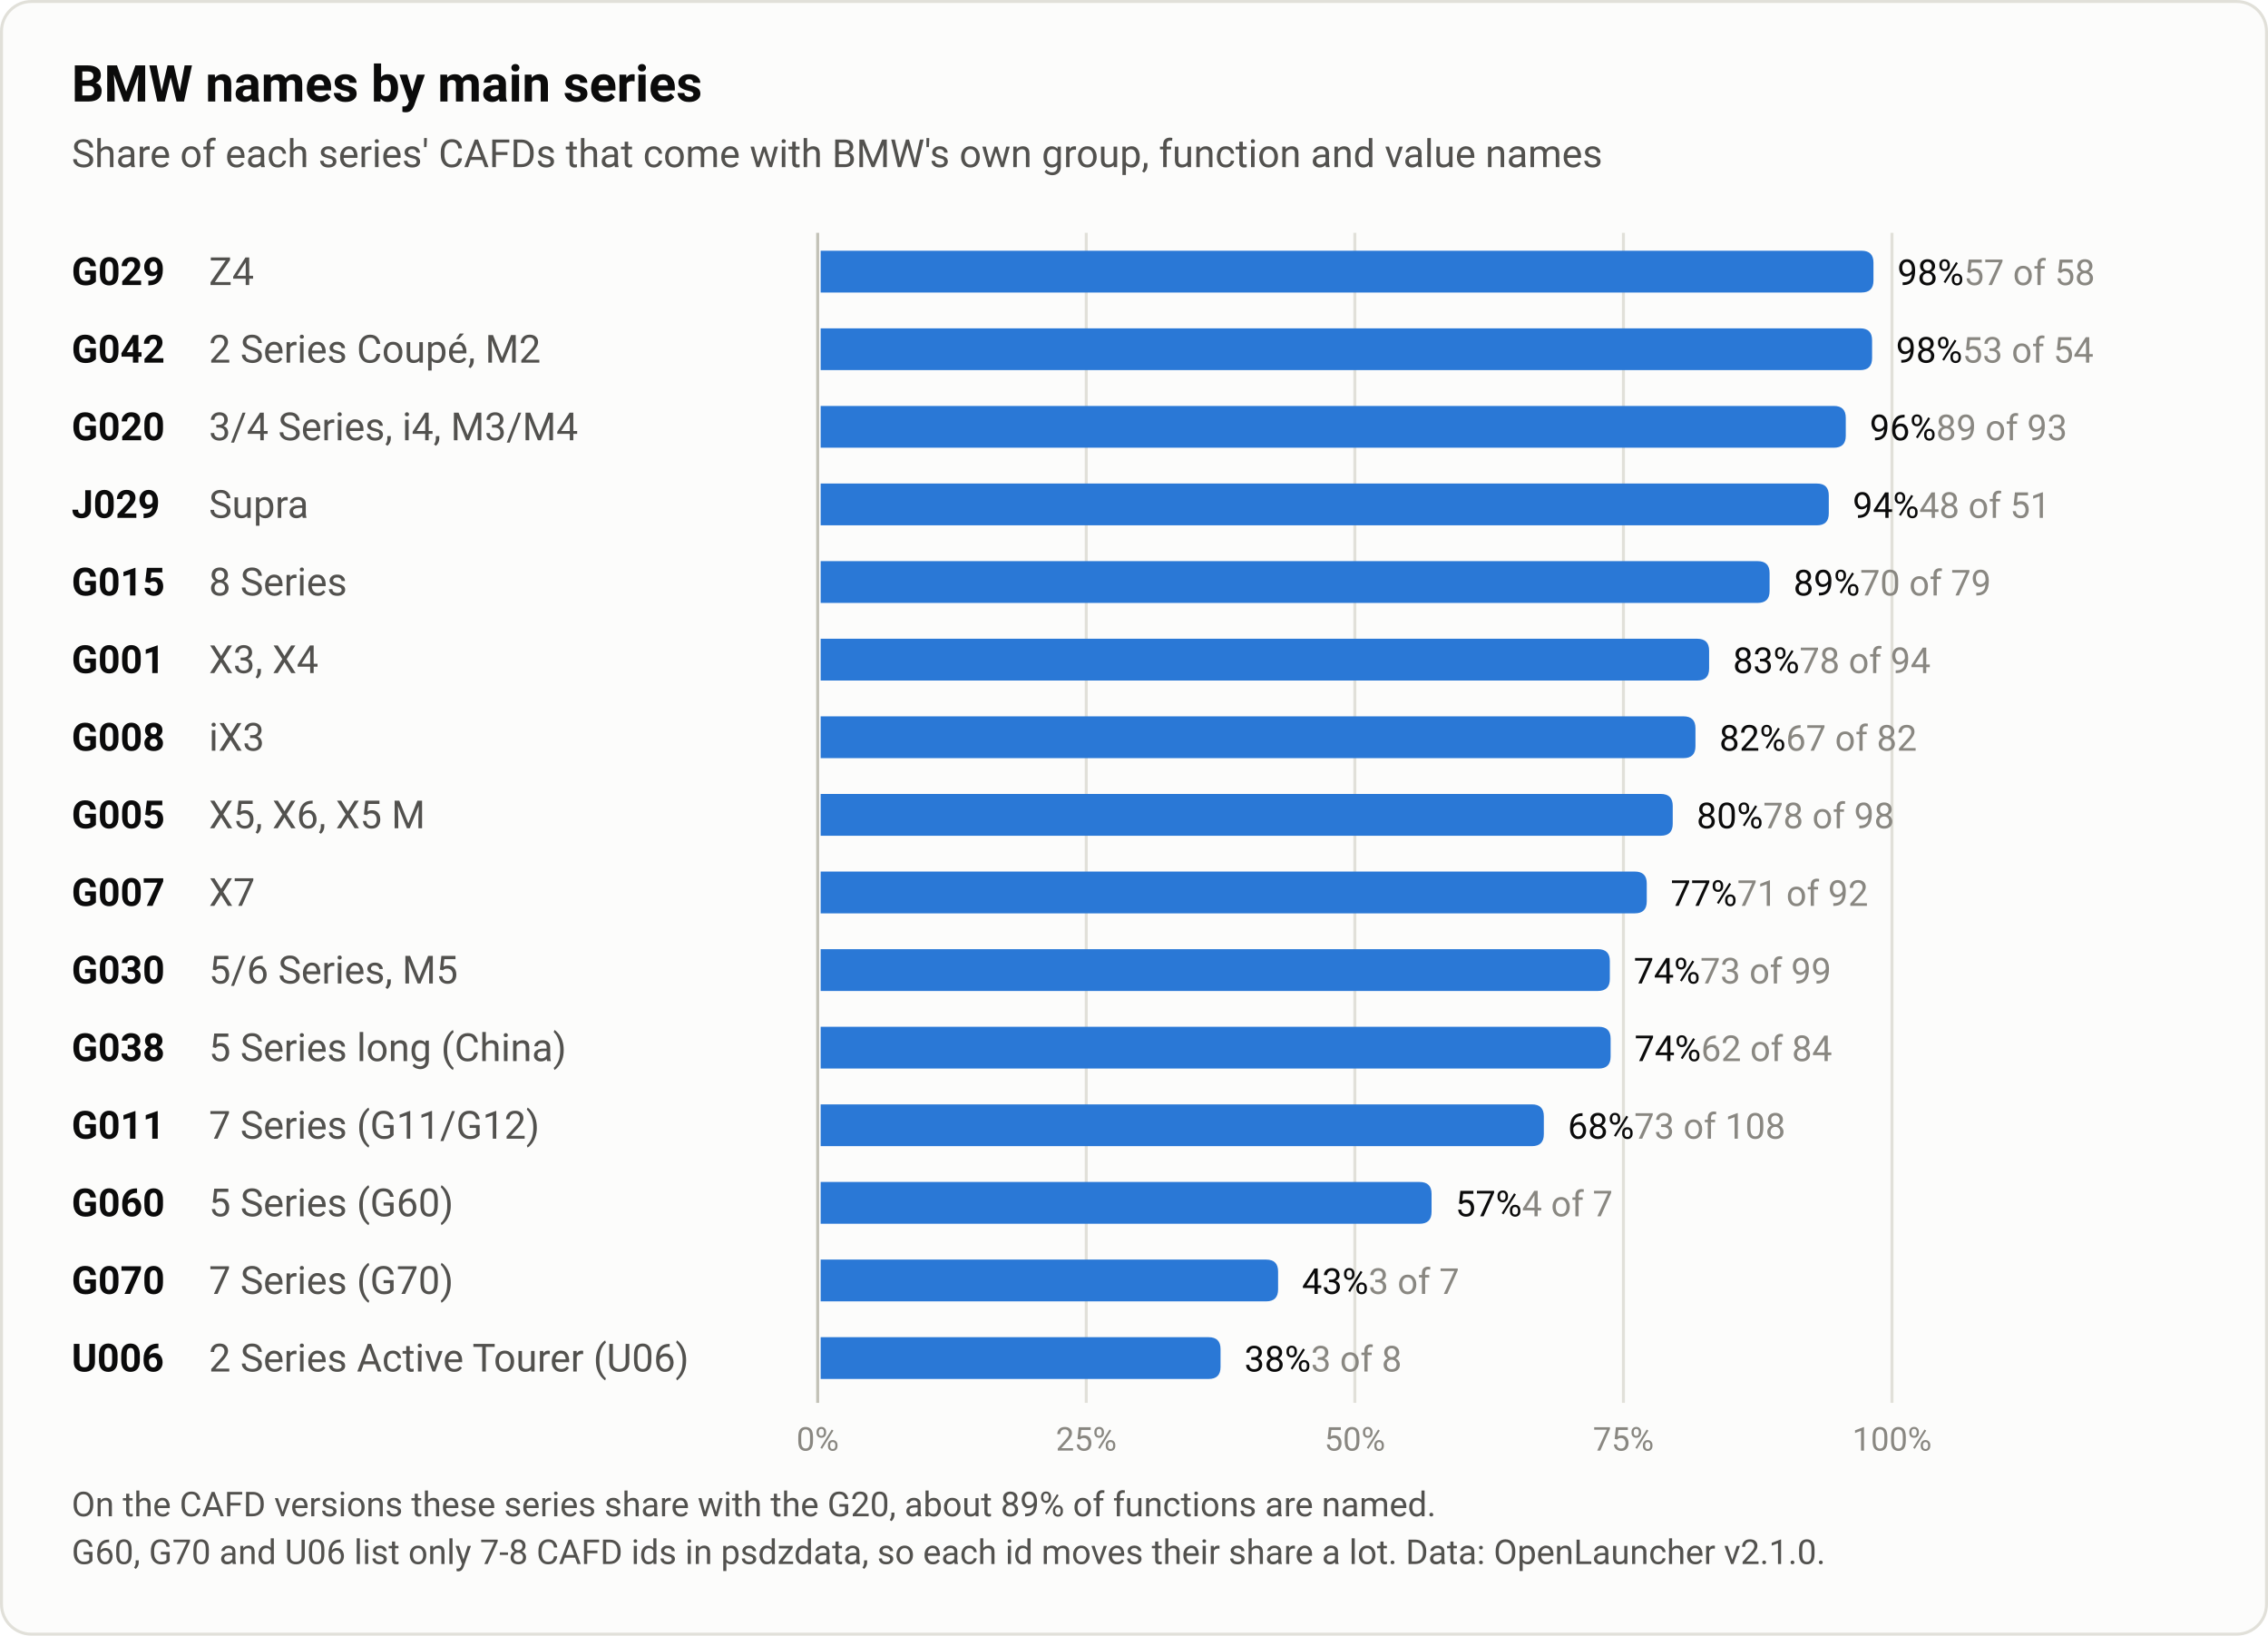
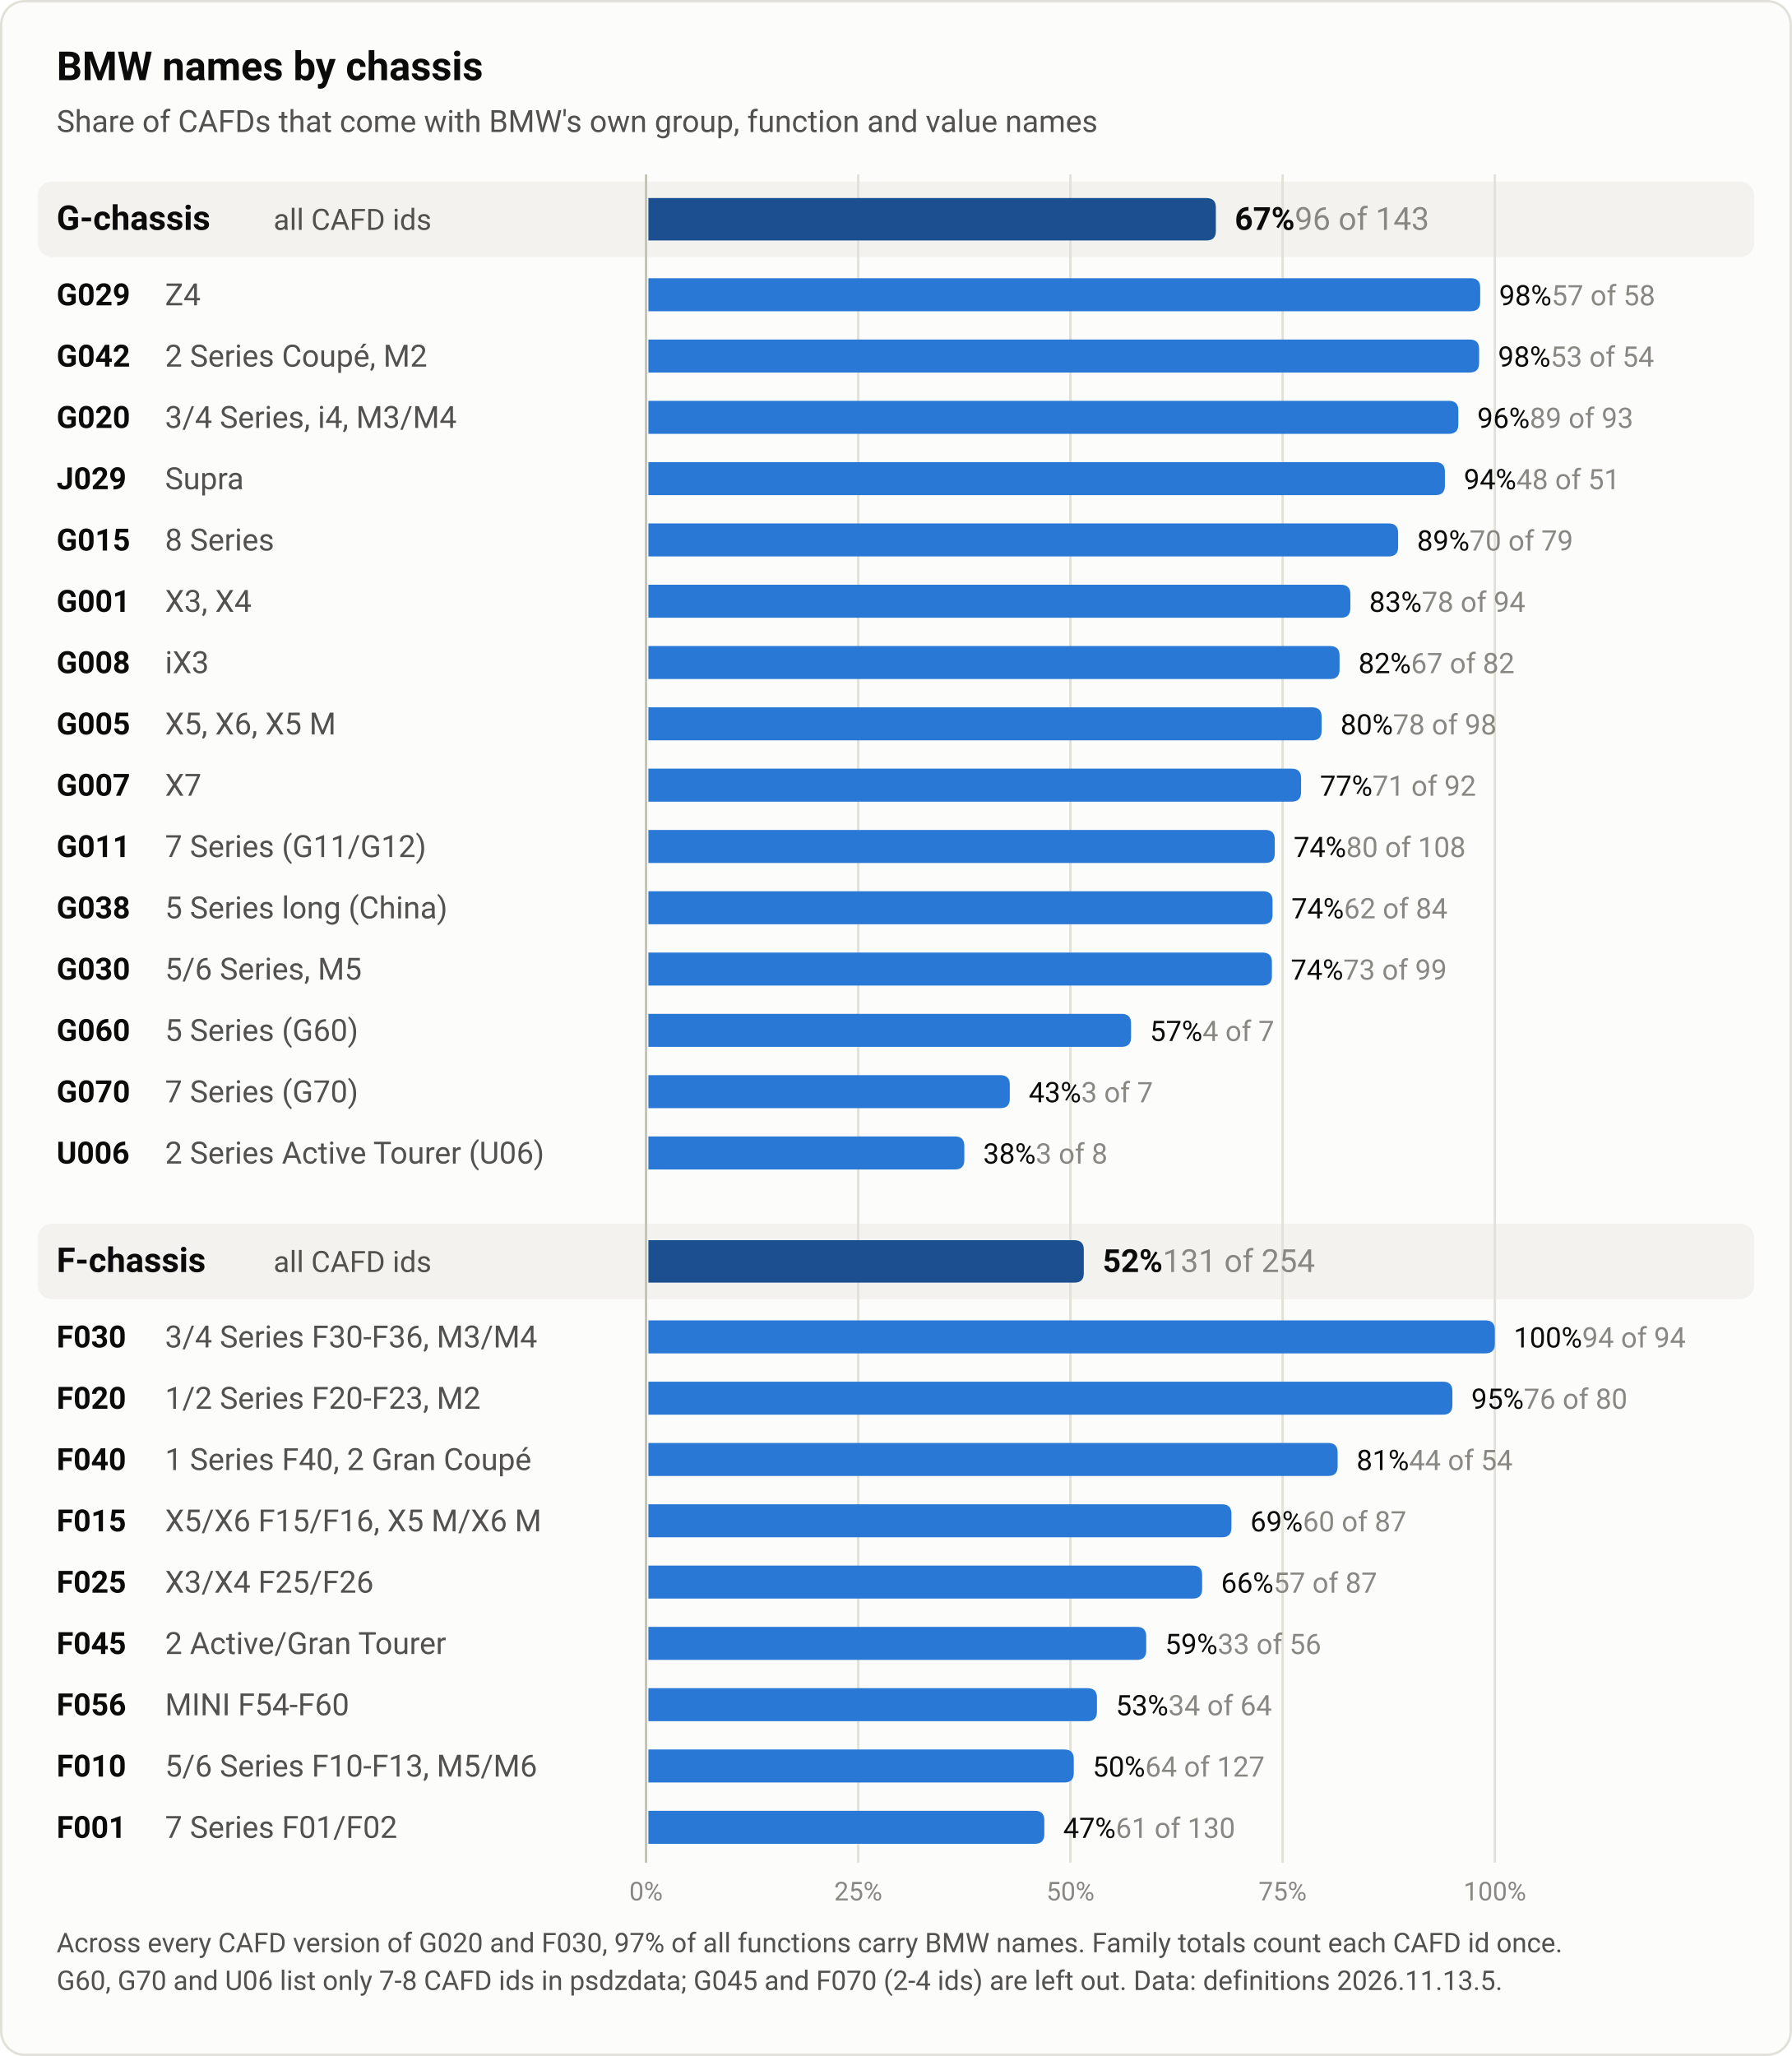
- <svg xmlns="http://www.w3.org/2000/svg" width="760" height="548" viewBox="0 0 760 548" font-family="system-ui, -apple-system, 'Segoe UI', Roboto, Helvetica, Arial, sans-serif" role="img" aria-labelledby="t d">
-   <rect x="0.5" y="0.5" width="759" height="547" rx="10" fill="#fcfcfb" stroke="#e1e0d9" />
-   <text x="24" y="34" font-size="17" font-weight="600" fill="#0b0b0b">BMW names by main series</text>
-   <text x="24" y="56" font-size="13" fill="#52514e">Share of each series' CAFDs that come with BMW's own group, function and value names</text>
-   <line x1="274.0" y1="78" x2="274.0" y2="470" stroke="#c3c2b7" stroke-width="1" />
-   <text x="274.0" y="486" font-size="11" fill="#898781" text-anchor="middle">0%</text>
-   <line x1="364.0" y1="78" x2="364.0" y2="470" stroke="#e1e0d9" stroke-width="1" />
-   <text x="364.0" y="486" font-size="11" fill="#898781" text-anchor="middle">25%</text>
-   <line x1="454.0" y1="78" x2="454.0" y2="470" stroke="#e1e0d9" stroke-width="1" />
-   <text x="454.0" y="486" font-size="11" fill="#898781" text-anchor="middle">50%</text>
-   <line x1="544.0" y1="78" x2="544.0" y2="470" stroke="#e1e0d9" stroke-width="1" />
-   <text x="544.0" y="486" font-size="11" fill="#898781" text-anchor="middle">75%</text>
-   <line x1="634.0" y1="78" x2="634.0" y2="470" stroke="#e1e0d9" stroke-width="1" />
-   <text x="634.0" y="486" font-size="11" fill="#898781" text-anchor="middle">100%</text>
-   <text x="24" y="95.5" font-size="13" font-weight="600" fill="#0b0b0b">G029</text>
-   <text x="70" y="95.5" font-size="13" fill="#52514e">Z4</text>
-   <path d="M275,84 H623.793 Q627.793,84 627.793,88 V94 Q627.793,98 623.793,98 H275 Z" fill="#2a78d6" />
-   <text x="635.793" y="95.5" font-size="12" fill="#0b0b0b">98%<tspan fill="#898781">  57 of 58</tspan>
+ <svg xmlns="http://www.w3.org/2000/svg" width="760" height="872" viewBox="0 0 760 872" font-family="system-ui, -apple-system, 'Segoe UI', Roboto, Helvetica, Arial, sans-serif" role="img" aria-labelledby="t d">
+   <rect x="0.5" y="0.5" width="759" height="871" rx="10" fill="#fcfcfb" stroke="#e1e0d9" />
+   <text x="24" y="34" font-size="17" font-weight="600" fill="#0b0b0b">BMW names by chassis</text>
+   <text x="24" y="56" font-size="13" fill="#52514e">Share of CAFDs that come with BMW's own group, function and value names</text>
+   <rect x="16" y="77" width="728" height="32" rx="6" fill="#f3f2ee" />
+   <rect x="16" y="519" width="728" height="32" rx="6" fill="#f3f2ee" />
+   <line x1="274.0" y1="74" x2="274.0" y2="790" stroke="#c3c2b7" stroke-width="1" />
+   <text x="274.0" y="806" font-size="11" fill="#898781" text-anchor="middle">0%</text>
+   <line x1="364.0" y1="74" x2="364.0" y2="790" stroke="#e1e0d9" stroke-width="1" />
+   <text x="364.0" y="806" font-size="11" fill="#898781" text-anchor="middle">25%</text>
+   <line x1="454.0" y1="74" x2="454.0" y2="790" stroke="#e1e0d9" stroke-width="1" />
+   <text x="454.0" y="806" font-size="11" fill="#898781" text-anchor="middle">50%</text>
+   <line x1="544.0" y1="74" x2="544.0" y2="790" stroke="#e1e0d9" stroke-width="1" />
+   <text x="544.0" y="806" font-size="11" fill="#898781" text-anchor="middle">75%</text>
+   <line x1="634.0" y1="74" x2="634.0" y2="790" stroke="#e1e0d9" stroke-width="1" />
+   <text x="634.0" y="806" font-size="11" fill="#898781" text-anchor="middle">100%</text>
+   <text x="24" y="97.5" font-size="14.5" font-weight="700" fill="#0b0b0b">G-chassis</text>
+   <text x="116" y="97.5" font-size="12.5" fill="#52514e">all CAFD ids</text>
+   <path d="M275,84 H511.678 Q515.678,84 515.678,88 V98 Q515.678,102 511.678,102 H275 Z" fill="#1b4f8f" />
+   <text x="523.678" y="97.5" font-size="13.5" font-weight="700" fill="#0b0b0b">67%<tspan font-weight="400" fill="#898781">  96 of 143</tspan>
  </text>
-   <text x="24" y="121.5" font-size="13" font-weight="600" fill="#0b0b0b">G042</text>
-   <text x="70" y="121.5" font-size="13" fill="#52514e">2 Series Coupé, M2</text>
-   <path d="M275,110 H623.333 Q627.333,110 627.333,114 V120 Q627.333,124 623.333,124 H275 Z" fill="#2a78d6" />
-   <text x="635.333" y="121.5" font-size="12" fill="#0b0b0b">98%<tspan fill="#898781">  53 of 54</tspan>
+   <text x="24" y="129.5" font-size="13" font-weight="600" fill="#0b0b0b">G029</text>
+   <text x="70" y="129.5" font-size="13" fill="#52514e">Z4</text>
+   <path d="M275,118 H623.793 Q627.793,118 627.793,122 V128 Q627.793,132 623.793,132 H275 Z" fill="#2a78d6" />
+   <text x="635.793" y="129.5" font-size="12" font-weight="400" fill="#0b0b0b">98%<tspan font-weight="400" fill="#898781">  57 of 58</tspan>
  </text>
-   <text x="24" y="147.5" font-size="13" font-weight="600" fill="#0b0b0b">G020</text>
-   <text x="70" y="147.5" font-size="13" fill="#52514e">3/4 Series, i4, M3/M4</text>
-   <path d="M275,136 H614.516 Q618.516,136 618.516,140 V146 Q618.516,150 614.516,150 H275 Z" fill="#2a78d6" />
-   <text x="626.516" y="147.5" font-size="12" fill="#0b0b0b">96%<tspan fill="#898781">  89 of 93</tspan>
+   <text x="24" y="155.5" font-size="13" font-weight="600" fill="#0b0b0b">G042</text>
+   <text x="70" y="155.5" font-size="13" fill="#52514e">2 Series Coupé, M2</text>
+   <path d="M275,144 H623.333 Q627.333,144 627.333,148 V154 Q627.333,158 623.333,158 H275 Z" fill="#2a78d6" />
+   <text x="635.333" y="155.5" font-size="12" font-weight="400" fill="#0b0b0b">98%<tspan font-weight="400" fill="#898781">  53 of 54</tspan>
  </text>
-   <text x="24" y="173.5" font-size="13" font-weight="600" fill="#0b0b0b">J029</text>
-   <text x="70" y="173.5" font-size="13" fill="#52514e">Supra</text>
-   <path d="M275,162 H608.824 Q612.824,162 612.824,166 V172 Q612.824,176 608.824,176 H275 Z" fill="#2a78d6" />
-   <text x="620.824" y="173.5" font-size="12" fill="#0b0b0b">94%<tspan fill="#898781">  48 of 51</tspan>
+   <text x="24" y="181.5" font-size="13" font-weight="600" fill="#0b0b0b">G020</text>
+   <text x="70" y="181.5" font-size="13" fill="#52514e">3/4 Series, i4, M3/M4</text>
+   <path d="M275,170 H614.516 Q618.516,170 618.516,174 V180 Q618.516,184 614.516,184 H275 Z" fill="#2a78d6" />
+   <text x="626.516" y="181.5" font-size="12" font-weight="400" fill="#0b0b0b">96%<tspan font-weight="400" fill="#898781">  89 of 93</tspan>
  </text>
-   <text x="24" y="199.5" font-size="13" font-weight="600" fill="#0b0b0b">G015</text>
-   <text x="70" y="199.5" font-size="13" fill="#52514e">8 Series</text>
-   <path d="M275,188 H588.987 Q592.987,188 592.987,192 V198 Q592.987,202 588.987,202 H275 Z" fill="#2a78d6" />
-   <text x="600.987" y="199.5" font-size="12" fill="#0b0b0b">89%<tspan fill="#898781">  70 of 79</tspan>
+   <text x="24" y="207.5" font-size="13" font-weight="600" fill="#0b0b0b">J029</text>
+   <text x="70" y="207.5" font-size="13" fill="#52514e">Supra</text>
+   <path d="M275,196 H608.824 Q612.824,196 612.824,200 V206 Q612.824,210 608.824,210 H275 Z" fill="#2a78d6" />
+   <text x="620.824" y="207.5" font-size="12" font-weight="400" fill="#0b0b0b">94%<tspan font-weight="400" fill="#898781">  48 of 51</tspan>
  </text>
-   <text x="24" y="225.5" font-size="13" font-weight="600" fill="#0b0b0b">G001</text>
-   <text x="70" y="225.5" font-size="13" fill="#52514e">X3, X4</text>
-   <path d="M275,214 H568.723 Q572.723,214 572.723,218 V224 Q572.723,228 568.723,228 H275 Z" fill="#2a78d6" />
-   <text x="580.723" y="225.5" font-size="12" fill="#0b0b0b">83%<tspan fill="#898781">  78 of 94</tspan>
+   <text x="24" y="233.5" font-size="13" font-weight="600" fill="#0b0b0b">G015</text>
+   <text x="70" y="233.5" font-size="13" fill="#52514e">8 Series</text>
+   <path d="M275,222 H588.987 Q592.987,222 592.987,226 V232 Q592.987,236 588.987,236 H275 Z" fill="#2a78d6" />
+   <text x="600.987" y="233.5" font-size="12" font-weight="400" fill="#0b0b0b">89%<tspan font-weight="400" fill="#898781">  70 of 79</tspan>
  </text>
-   <text x="24" y="251.5" font-size="13" font-weight="600" fill="#0b0b0b">G008</text>
-   <text x="70" y="251.5" font-size="13" fill="#52514e">iX3</text>
-   <path d="M275,240 H564.146 Q568.146,240 568.146,244 V250 Q568.146,254 564.146,254 H275 Z" fill="#2a78d6" />
-   <text x="576.146" y="251.5" font-size="12" fill="#0b0b0b">82%<tspan fill="#898781">  67 of 82</tspan>
+   <text x="24" y="259.5" font-size="13" font-weight="600" fill="#0b0b0b">G001</text>
+   <text x="70" y="259.5" font-size="13" fill="#52514e">X3, X4</text>
+   <path d="M275,248 H568.723 Q572.723,248 572.723,252 V258 Q572.723,262 568.723,262 H275 Z" fill="#2a78d6" />
+   <text x="580.723" y="259.5" font-size="12" font-weight="400" fill="#0b0b0b">83%<tspan font-weight="400" fill="#898781">  78 of 94</tspan>
  </text>
-   <text x="24" y="277.5" font-size="13" font-weight="600" fill="#0b0b0b">G005</text>
-   <text x="70" y="277.5" font-size="13" fill="#52514e">X5, X6, X5 M</text>
-   <path d="M275,266 H556.531 Q560.531,266 560.531,270 V276 Q560.531,280 556.531,280 H275 Z" fill="#2a78d6" />
-   <text x="568.531" y="277.5" font-size="12" fill="#0b0b0b">80%<tspan fill="#898781">  78 of 98</tspan>
+   <text x="24" y="285.5" font-size="13" font-weight="600" fill="#0b0b0b">G008</text>
+   <text x="70" y="285.5" font-size="13" fill="#52514e">iX3</text>
+   <path d="M275,274 H564.146 Q568.146,274 568.146,278 V284 Q568.146,288 564.146,288 H275 Z" fill="#2a78d6" />
+   <text x="576.146" y="285.5" font-size="12" font-weight="400" fill="#0b0b0b">82%<tspan font-weight="400" fill="#898781">  67 of 82</tspan>
  </text>
-   <text x="24" y="303.5" font-size="13" font-weight="600" fill="#0b0b0b">G007</text>
-   <text x="70" y="303.5" font-size="13" fill="#52514e">X7</text>
-   <path d="M275,292 H547.826 Q551.826,292 551.826,296 V302 Q551.826,306 547.826,306 H275 Z" fill="#2a78d6" />
-   <text x="559.826" y="303.5" font-size="12" fill="#0b0b0b">77%<tspan fill="#898781">  71 of 92</tspan>
+   <text x="24" y="311.5" font-size="13" font-weight="600" fill="#0b0b0b">G005</text>
+   <text x="70" y="311.5" font-size="13" fill="#52514e">X5, X6, X5 M</text>
+   <path d="M275,300 H556.531 Q560.531,300 560.531,304 V310 Q560.531,314 556.531,314 H275 Z" fill="#2a78d6" />
+   <text x="568.531" y="311.5" font-size="12" font-weight="400" fill="#0b0b0b">80%<tspan font-weight="400" fill="#898781">  78 of 98</tspan>
  </text>
-   <text x="24" y="329.5" font-size="13" font-weight="600" fill="#0b0b0b">G030</text>
-   <text x="70" y="329.5" font-size="13" fill="#52514e">5/6 Series, M5</text>
-   <path d="M275,318 H535.455 Q539.455,318 539.455,322 V328 Q539.455,332 535.455,332 H275 Z" fill="#2a78d6" />
-   <text x="547.455" y="329.5" font-size="12" fill="#0b0b0b">74%<tspan fill="#898781">  73 of 99</tspan>
+   <text x="24" y="337.5" font-size="13" font-weight="600" fill="#0b0b0b">G007</text>
+   <text x="70" y="337.5" font-size="13" fill="#52514e">X7</text>
+   <path d="M275,326 H547.826 Q551.826,326 551.826,330 V336 Q551.826,340 547.826,340 H275 Z" fill="#2a78d6" />
+   <text x="559.826" y="337.5" font-size="12" font-weight="400" fill="#0b0b0b">77%<tspan font-weight="400" fill="#898781">  71 of 92</tspan>
  </text>
-   <text x="24" y="355.5" font-size="13" font-weight="600" fill="#0b0b0b">G038</text>
-   <text x="70" y="355.5" font-size="13" fill="#52514e">5 Series long (China)</text>
-   <path d="M275,344 H535.714 Q539.714,344 539.714,348 V354 Q539.714,358 535.714,358 H275 Z" fill="#2a78d6" />
-   <text x="547.714" y="355.5" font-size="12" fill="#0b0b0b">74%<tspan fill="#898781">  62 of 84</tspan>
+   <text x="24" y="363.5" font-size="13" font-weight="600" fill="#0b0b0b">G011</text>
+   <text x="70" y="363.5" font-size="13" fill="#52514e">7 Series (G11/G12)</text>
+   <path d="M275,352 H536.667 Q540.667,352 540.667,356 V362 Q540.667,366 536.667,366 H275 Z" fill="#2a78d6" />
+   <text x="548.667" y="363.5" font-size="12" font-weight="400" fill="#0b0b0b">74%<tspan font-weight="400" fill="#898781">  80 of 108</tspan>
  </text>
-   <text x="24" y="381.5" font-size="13" font-weight="600" fill="#0b0b0b">G011</text>
-   <text x="70" y="381.5" font-size="13" fill="#52514e">7 Series (G11/G12)</text>
-   <path d="M275,370 H513.333 Q517.333,370 517.333,374 V380 Q517.333,384 513.333,384 H275 Z" fill="#2a78d6" />
-   <text x="525.333" y="381.5" font-size="12" fill="#0b0b0b">68%<tspan fill="#898781">  73 of 108</tspan>
+   <text x="24" y="389.5" font-size="13" font-weight="600" fill="#0b0b0b">G038</text>
+   <text x="70" y="389.5" font-size="13" fill="#52514e">5 Series long (China)</text>
+   <path d="M275,378 H535.714 Q539.714,378 539.714,382 V388 Q539.714,392 535.714,392 H275 Z" fill="#2a78d6" />
+   <text x="547.714" y="389.5" font-size="12" font-weight="400" fill="#0b0b0b">74%<tspan font-weight="400" fill="#898781">  62 of 84</tspan>
  </text>
-   <text x="24" y="407.5" font-size="13" font-weight="600" fill="#0b0b0b">G060</text>
-   <text x="70" y="407.5" font-size="13" fill="#52514e">5 Series (G60)</text>
-   <path d="M275,396 H475.714 Q479.714,396 479.714,400 V406 Q479.714,410 475.714,410 H275 Z" fill="#2a78d6" />
-   <text x="487.714" y="407.5" font-size="12" fill="#0b0b0b">57%<tspan fill="#898781">  4 of 7</tspan>
+   <text x="24" y="415.5" font-size="13" font-weight="600" fill="#0b0b0b">G030</text>
+   <text x="70" y="415.5" font-size="13" fill="#52514e">5/6 Series, M5</text>
+   <path d="M275,404 H535.455 Q539.455,404 539.455,408 V414 Q539.455,418 535.455,418 H275 Z" fill="#2a78d6" />
+   <text x="547.455" y="415.5" font-size="12" font-weight="400" fill="#0b0b0b">74%<tspan font-weight="400" fill="#898781">  73 of 99</tspan>
  </text>
-   <text x="24" y="433.5" font-size="13" font-weight="600" fill="#0b0b0b">G070</text>
-   <text x="70" y="433.5" font-size="13" fill="#52514e">7 Series (G70)</text>
-   <path d="M275,422 H424.286 Q428.286,422 428.286,426 V432 Q428.286,436 424.286,436 H275 Z" fill="#2a78d6" />
-   <text x="436.286" y="433.5" font-size="12" fill="#0b0b0b">43%<tspan fill="#898781">  3 of 7</tspan>
+   <text x="24" y="441.5" font-size="13" font-weight="600" fill="#0b0b0b">G060</text>
+   <text x="70" y="441.5" font-size="13" fill="#52514e">5 Series (G60)</text>
+   <path d="M275,430 H475.714 Q479.714,430 479.714,434 V440 Q479.714,444 475.714,444 H275 Z" fill="#2a78d6" />
+   <text x="487.714" y="441.5" font-size="12" font-weight="400" fill="#0b0b0b">57%<tspan font-weight="400" fill="#898781">  4 of 7</tspan>
  </text>
-   <text x="24" y="459.5" font-size="13" font-weight="600" fill="#0b0b0b">U006</text>
-   <text x="70" y="459.5" font-size="13" fill="#52514e">2 Series Active Tourer (U06)</text>
-   <path d="M275,448 H405.0 Q409.0,448 409.0,452 V458 Q409.0,462 405.0,462 H275 Z" fill="#2a78d6" />
-   <text x="417.0" y="459.5" font-size="12" fill="#0b0b0b">38%<tspan fill="#898781">  3 of 8</tspan>
+   <text x="24" y="467.5" font-size="13" font-weight="600" fill="#0b0b0b">G070</text>
+   <text x="70" y="467.5" font-size="13" fill="#52514e">7 Series (G70)</text>
+   <path d="M275,456 H424.286 Q428.286,456 428.286,460 V466 Q428.286,470 424.286,470 H275 Z" fill="#2a78d6" />
+   <text x="436.286" y="467.5" font-size="12" font-weight="400" fill="#0b0b0b">43%<tspan font-weight="400" fill="#898781">  3 of 7</tspan>
  </text>
-   <text x="24" y="508" font-size="11.5" fill="#52514e">On the CAFD versions these series share with the G20, about 89% of functions are named.</text>
-   <text x="24" y="524" font-size="11.5" fill="#52514e">G60, G70 and U06 list only 7-8 CAFD ids in psdzdata, so each id moves their share a lot. Data: OpenLauncher v2.1.0.</text>
+   <text x="24" y="493.5" font-size="13" font-weight="600" fill="#0b0b0b">U006</text>
+   <text x="70" y="493.5" font-size="13" fill="#52514e">2 Series Active Tourer (U06)</text>
+   <path d="M275,482 H405.0 Q409.0,482 409.0,486 V492 Q409.0,496 405.0,496 H275 Z" fill="#2a78d6" />
+   <text x="417.0" y="493.5" font-size="12" font-weight="400" fill="#0b0b0b">38%<tspan font-weight="400" fill="#898781">  3 of 8</tspan>
+   </text>
+   <text x="24" y="539.5" font-size="14.5" font-weight="700" fill="#0b0b0b">F-chassis</text>
+   <text x="116" y="539.5" font-size="12.5" fill="#52514e">all CAFD ids</text>
+   <path d="M275,526 H455.669 Q459.669,526 459.669,530 V540 Q459.669,544 455.669,544 H275 Z" fill="#1b4f8f" />
+   <text x="467.669" y="539.5" font-size="13.5" font-weight="700" fill="#0b0b0b">52%<tspan font-weight="400" fill="#898781">  131 of 254</tspan>
+   </text>
+   <text x="24" y="571.5" font-size="13" font-weight="600" fill="#0b0b0b">F030</text>
+   <text x="70" y="571.5" font-size="13" fill="#52514e">3/4 Series F30-F36, M3/M4</text>
+   <path d="M275,560 H630.0 Q634.0,560 634.0,564 V570 Q634.0,574 630.0,574 H275 Z" fill="#2a78d6" />
+   <text x="642.0" y="571.5" font-size="12" font-weight="400" fill="#0b0b0b">100%<tspan font-weight="400" fill="#898781">  94 of 94</tspan>
+   </text>
+   <text x="24" y="597.5" font-size="13" font-weight="600" fill="#0b0b0b">F020</text>
+   <text x="70" y="597.5" font-size="13" fill="#52514e">1/2 Series F20-F23, M2</text>
+   <path d="M275,586 H612.0 Q616.0,586 616.0,590 V596 Q616.0,600 612.0,600 H275 Z" fill="#2a78d6" />
+   <text x="624.0" y="597.5" font-size="12" font-weight="400" fill="#0b0b0b">95%<tspan font-weight="400" fill="#898781">  76 of 80</tspan>
+   </text>
+   <text x="24" y="623.5" font-size="13" font-weight="600" fill="#0b0b0b">F040</text>
+   <text x="70" y="623.5" font-size="13" fill="#52514e">1 Series F40, 2 Gran Coupé</text>
+   <path d="M275,612 H563.333 Q567.333,612 567.333,616 V622 Q567.333,626 563.333,626 H275 Z" fill="#2a78d6" />
+   <text x="575.333" y="623.5" font-size="12" font-weight="400" fill="#0b0b0b">81%<tspan font-weight="400" fill="#898781">  44 of 54</tspan>
+   </text>
+   <text x="24" y="649.5" font-size="13" font-weight="600" fill="#0b0b0b">F015</text>
+   <text x="70" y="649.5" font-size="13" fill="#52514e">X5/X6 F15/F16, X5 M/X6 M</text>
+   <path d="M275,638 H518.276 Q522.276,638 522.276,642 V648 Q522.276,652 518.276,652 H275 Z" fill="#2a78d6" />
+   <text x="530.276" y="649.5" font-size="12" font-weight="400" fill="#0b0b0b">69%<tspan font-weight="400" fill="#898781">  60 of 87</tspan>
+   </text>
+   <text x="24" y="675.5" font-size="13" font-weight="600" fill="#0b0b0b">F025</text>
+   <text x="70" y="675.5" font-size="13" fill="#52514e">X3/X4 F25/F26</text>
+   <path d="M275,664 H505.862 Q509.862,664 509.862,668 V674 Q509.862,678 505.862,678 H275 Z" fill="#2a78d6" />
+   <text x="517.862" y="675.5" font-size="12" font-weight="400" fill="#0b0b0b">66%<tspan font-weight="400" fill="#898781">  57 of 87</tspan>
+   </text>
+   <text x="24" y="701.5" font-size="13" font-weight="600" fill="#0b0b0b">F045</text>
+   <text x="70" y="701.5" font-size="13" fill="#52514e">2 Active/Gran Tourer</text>
+   <path d="M275,690 H482.143 Q486.143,690 486.143,694 V700 Q486.143,704 482.143,704 H275 Z" fill="#2a78d6" />
+   <text x="494.143" y="701.5" font-size="12" font-weight="400" fill="#0b0b0b">59%<tspan font-weight="400" fill="#898781">  33 of 56</tspan>
+   </text>
+   <text x="24" y="727.5" font-size="13" font-weight="600" fill="#0b0b0b">F056</text>
+   <text x="70" y="727.5" font-size="13" fill="#52514e">MINI F54-F60</text>
+   <path d="M275,716 H461.25 Q465.25,716 465.25,720 V726 Q465.25,730 461.25,730 H275 Z" fill="#2a78d6" />
+   <text x="473.25" y="727.5" font-size="12" font-weight="400" fill="#0b0b0b">53%<tspan font-weight="400" fill="#898781">  34 of 64</tspan>
+   </text>
+   <text x="24" y="753.5" font-size="13" font-weight="600" fill="#0b0b0b">F010</text>
+   <text x="70" y="753.5" font-size="13" fill="#52514e">5/6 Series F10-F13, M5/M6</text>
+   <path d="M275,742 H451.417 Q455.417,742 455.417,746 V752 Q455.417,756 451.417,756 H275 Z" fill="#2a78d6" />
+   <text x="463.417" y="753.5" font-size="12" font-weight="400" fill="#0b0b0b">50%<tspan font-weight="400" fill="#898781">  64 of 127</tspan>
+   </text>
+   <text x="24" y="779.5" font-size="13" font-weight="600" fill="#0b0b0b">F001</text>
+   <text x="70" y="779.5" font-size="13" fill="#52514e">7 Series F01/F02</text>
+   <path d="M275,768 H438.923 Q442.923,768 442.923,772 V778 Q442.923,782 438.923,782 H275 Z" fill="#2a78d6" />
+   <text x="450.923" y="779.5" font-size="12" font-weight="400" fill="#0b0b0b">47%<tspan font-weight="400" fill="#898781">  61 of 130</tspan>
+   </text>
+   <text x="24" y="828" font-size="11.5" fill="#52514e">Across every CAFD version of G020 and F030, 97% of all functions carry BMW names. Family totals count each CAFD id once.</text>
+   <text x="24" y="844" font-size="11.5" fill="#52514e">G60, G70 and U06 list only 7-8 CAFD ids in psdzdata; G045 and F070 (2-4 ids) are left out. Data: definitions 2026.11.13.5.</text>
</svg>
